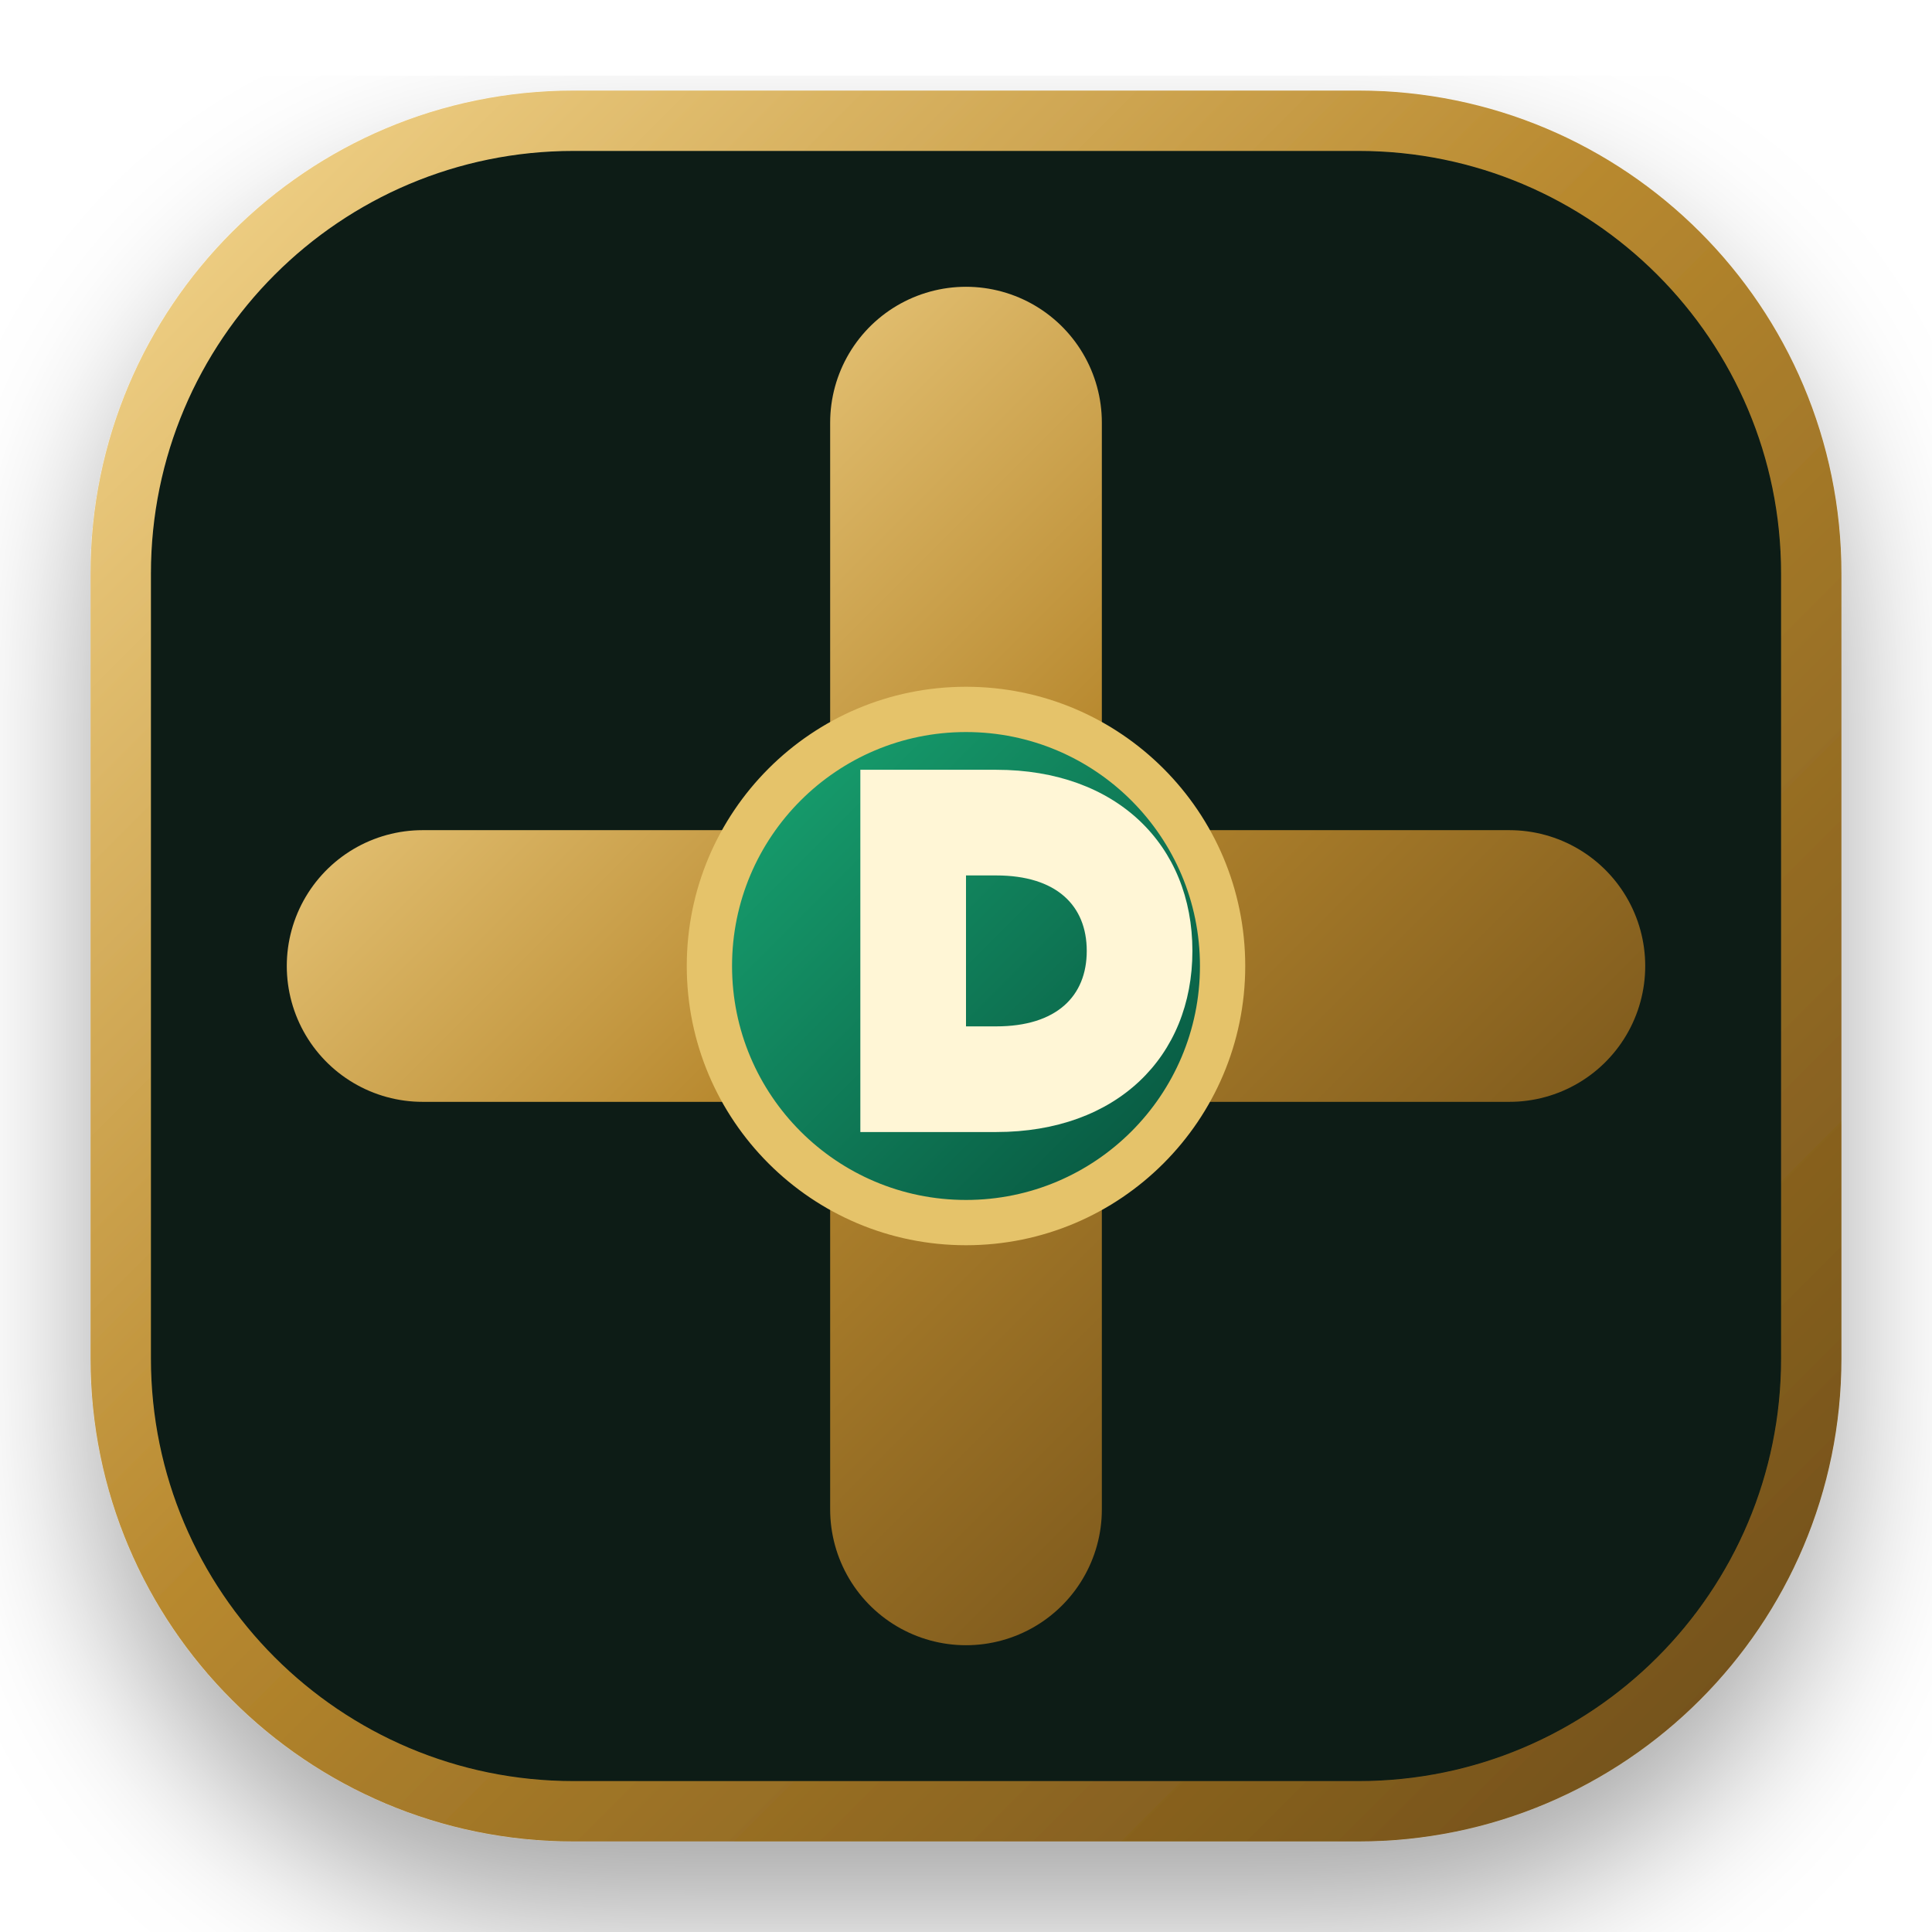
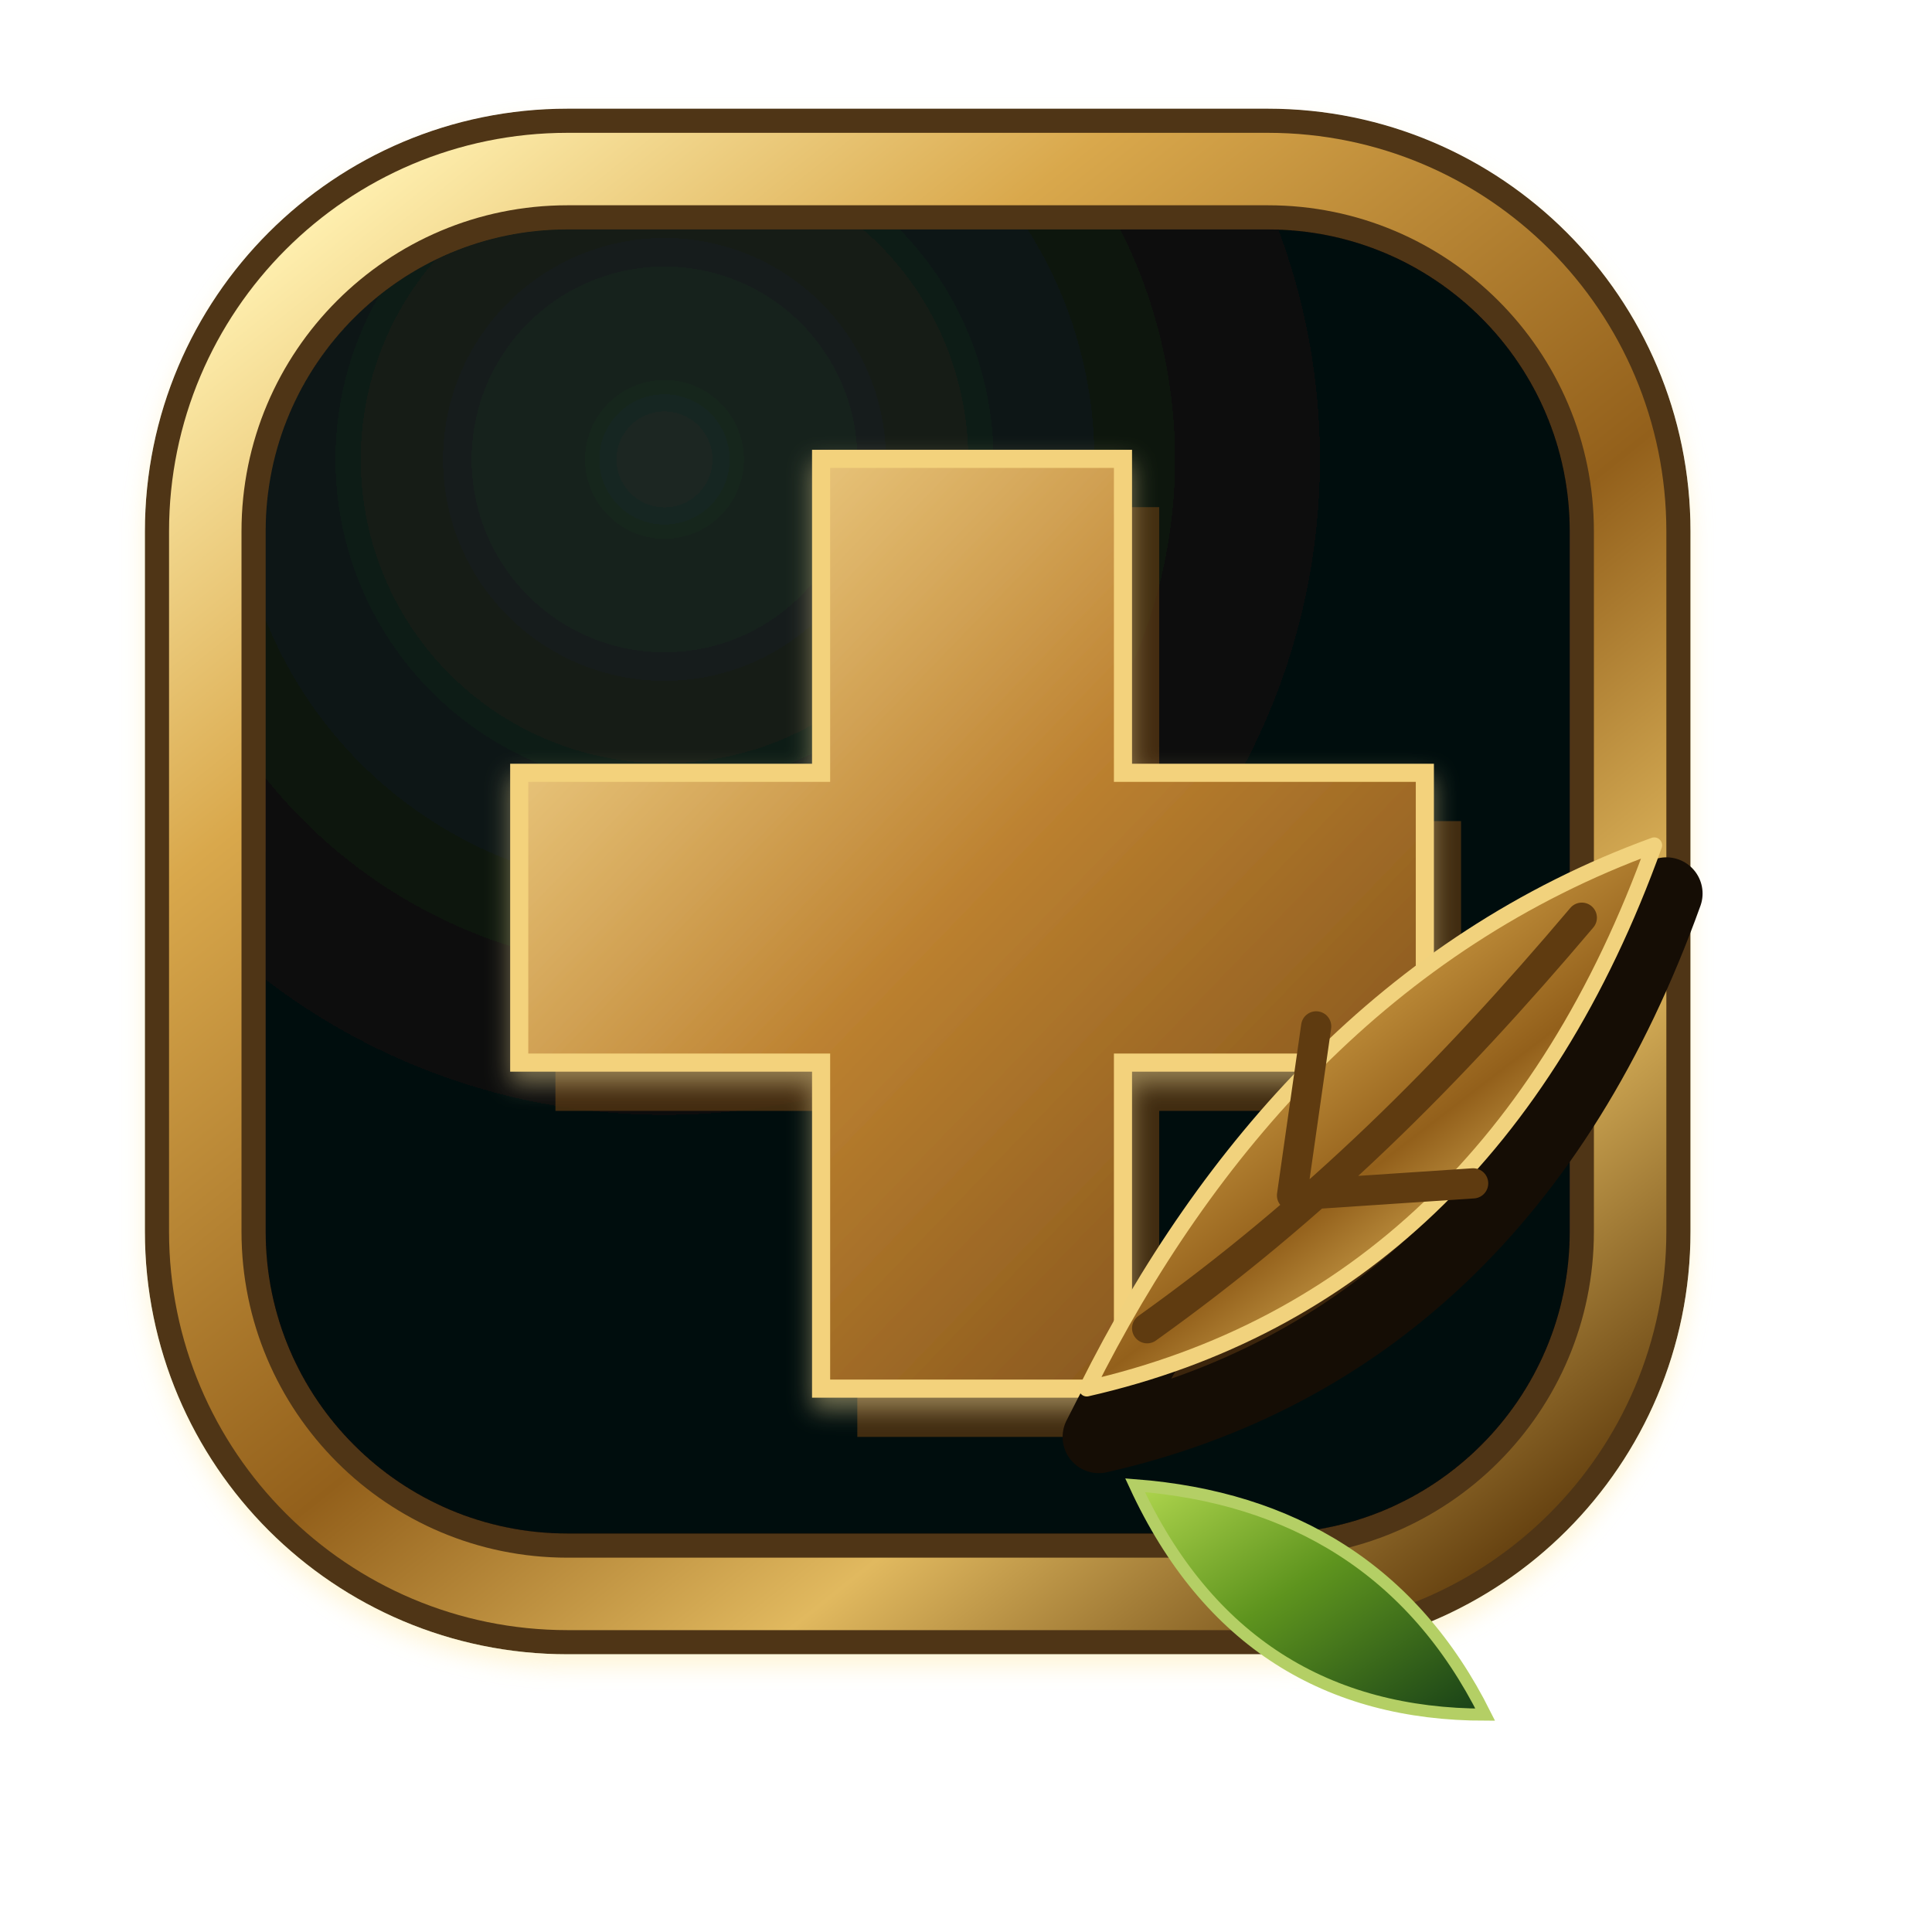
- <svg xmlns="http://www.w3.org/2000/svg" viewBox="0 0 128 128">
+ <svg xmlns="http://www.w3.org/2000/svg" viewBox="0 0 160 160">
  <defs>
-     <linearGradient id="g" x1="0" y1="0" x2="1" y2="1">
-       <stop stop-color="#f5d78e" />
-       <stop offset=".45" stop-color="#b8892f" />
-       <stop offset="1" stop-color="#6d4c17" />
+     <linearGradient id="gold" x1=".1" y1="0" x2=".9" y2="1">
+       <stop stop-color="#fff0b0" />
+       <stop offset=".24" stop-color="#d9a84c" />
+       <stop offset=".56" stop-color="#93601b" />
+       <stop offset=".78" stop-color="#e1b95f" />
+       <stop offset="1" stop-color="#64400f" />
    </linearGradient>
-     <linearGradient id="e" x1="0" y1="0" x2="1" y2="1">
-       <stop stop-color="#19a974" />
-       <stop offset="1" stop-color="#064e3b" />
+     <linearGradient id="goldFace" x1="0" y1="0" x2="1" y2="1">
+       <stop stop-color="#ffe7a0" />
+       <stop offset=".48" stop-color="#bc8130" />
+       <stop offset="1" stop-color="#704515" />
    </linearGradient>
-     <filter id="s">
-       <feDropShadow dx="0" dy="5" stdDeviation="5" flood-opacity=".35" />
+     <linearGradient id="green" x1="0" y1="0" x2="1" y2="1">
+       <stop stop-color="#b0d64e" />
+       <stop offset=".45" stop-color="#5e941e" />
+       <stop offset="1" stop-color="#173f17" />
+     </linearGradient>
+     <radialGradient id="bg" cx="32%" cy="20%">
+       <stop stop-color="#1b2822" />
+       <stop offset="1" stop-color="#050907" />
+     </radialGradient>
+     <filter id="shadow" x="-30%" y="-30%" width="170%" height="190%">
+       <feDropShadow dx="0" dy="8" stdDeviation="7" flood-color="#000" flood-opacity=".7" />
+       <feDropShadow dx="0" dy="1" stdDeviation="1" flood-color="#ffe9a5" flood-opacity=".45" />
    </filter>
  </defs>
-   <rect x="8" y="8" width="112" height="112" rx="30" fill="#071b18" stroke="url(#g)" stroke-width="4" filter="url(#s)" />
-   <path d="M64 28v72M28 64h72" stroke="url(#g)" stroke-width="18" stroke-linecap="round" />
-   <circle cx="64" cy="64" r="17" fill="url(#e)" stroke="#e5c36a" stroke-width="3" />
-   <path d="M57 51h9c8 0 13 5 13 12s-5 12-13 12h-9V51zm9 17c4 0 6-2 6-5s-2-5-6-5h-2v10h2z" fill="#fff6d6" />
+   <rect x="17" y="14" width="118" height="118" rx="30" fill="url(#bg)" stroke="#503615" stroke-width="10" filter="url(#shadow)" />
+   <rect x="17" y="14" width="118" height="118" rx="30" fill="none" stroke="url(#gold)" stroke-width="6" />
+   <path d="M68 38h25v26h25v24H93v27H68V88H43V64h25z" fill="#553511" opacity=".75" transform="translate(3 4)" />
+   <path d="M68 38h25v26h25v24H93v27H68V88H43V64h25z" fill="url(#goldFace)" stroke="#f3d27c" stroke-width="1.5" filter="url(#shadow)" />
+   <path d="M91 119c22-5 38-20 47-45-22 8-37 25-47 45z" fill="#3c250c" stroke="#150d05" stroke-width="6" stroke-linejoin="round" />
+   <path d="M90 115c22-5 38-20 47-45-22 8-37 25-47 45z" fill="url(#gold)" stroke="#f1d27d" stroke-width="1.3" stroke-linejoin="round" />
+   <path d="M95 110c14-10 25-21 36-34M107 99l2-14M107 99l15-1" fill="none" stroke="#5f3b10" stroke-width="2.5" stroke-linecap="round" />
+   <path d="M94 123c13 1 23 7 29 19-13 0-23-6-29-19z" fill="url(#green)" stroke="#b4cf65" stroke-width="1" />
</svg>
